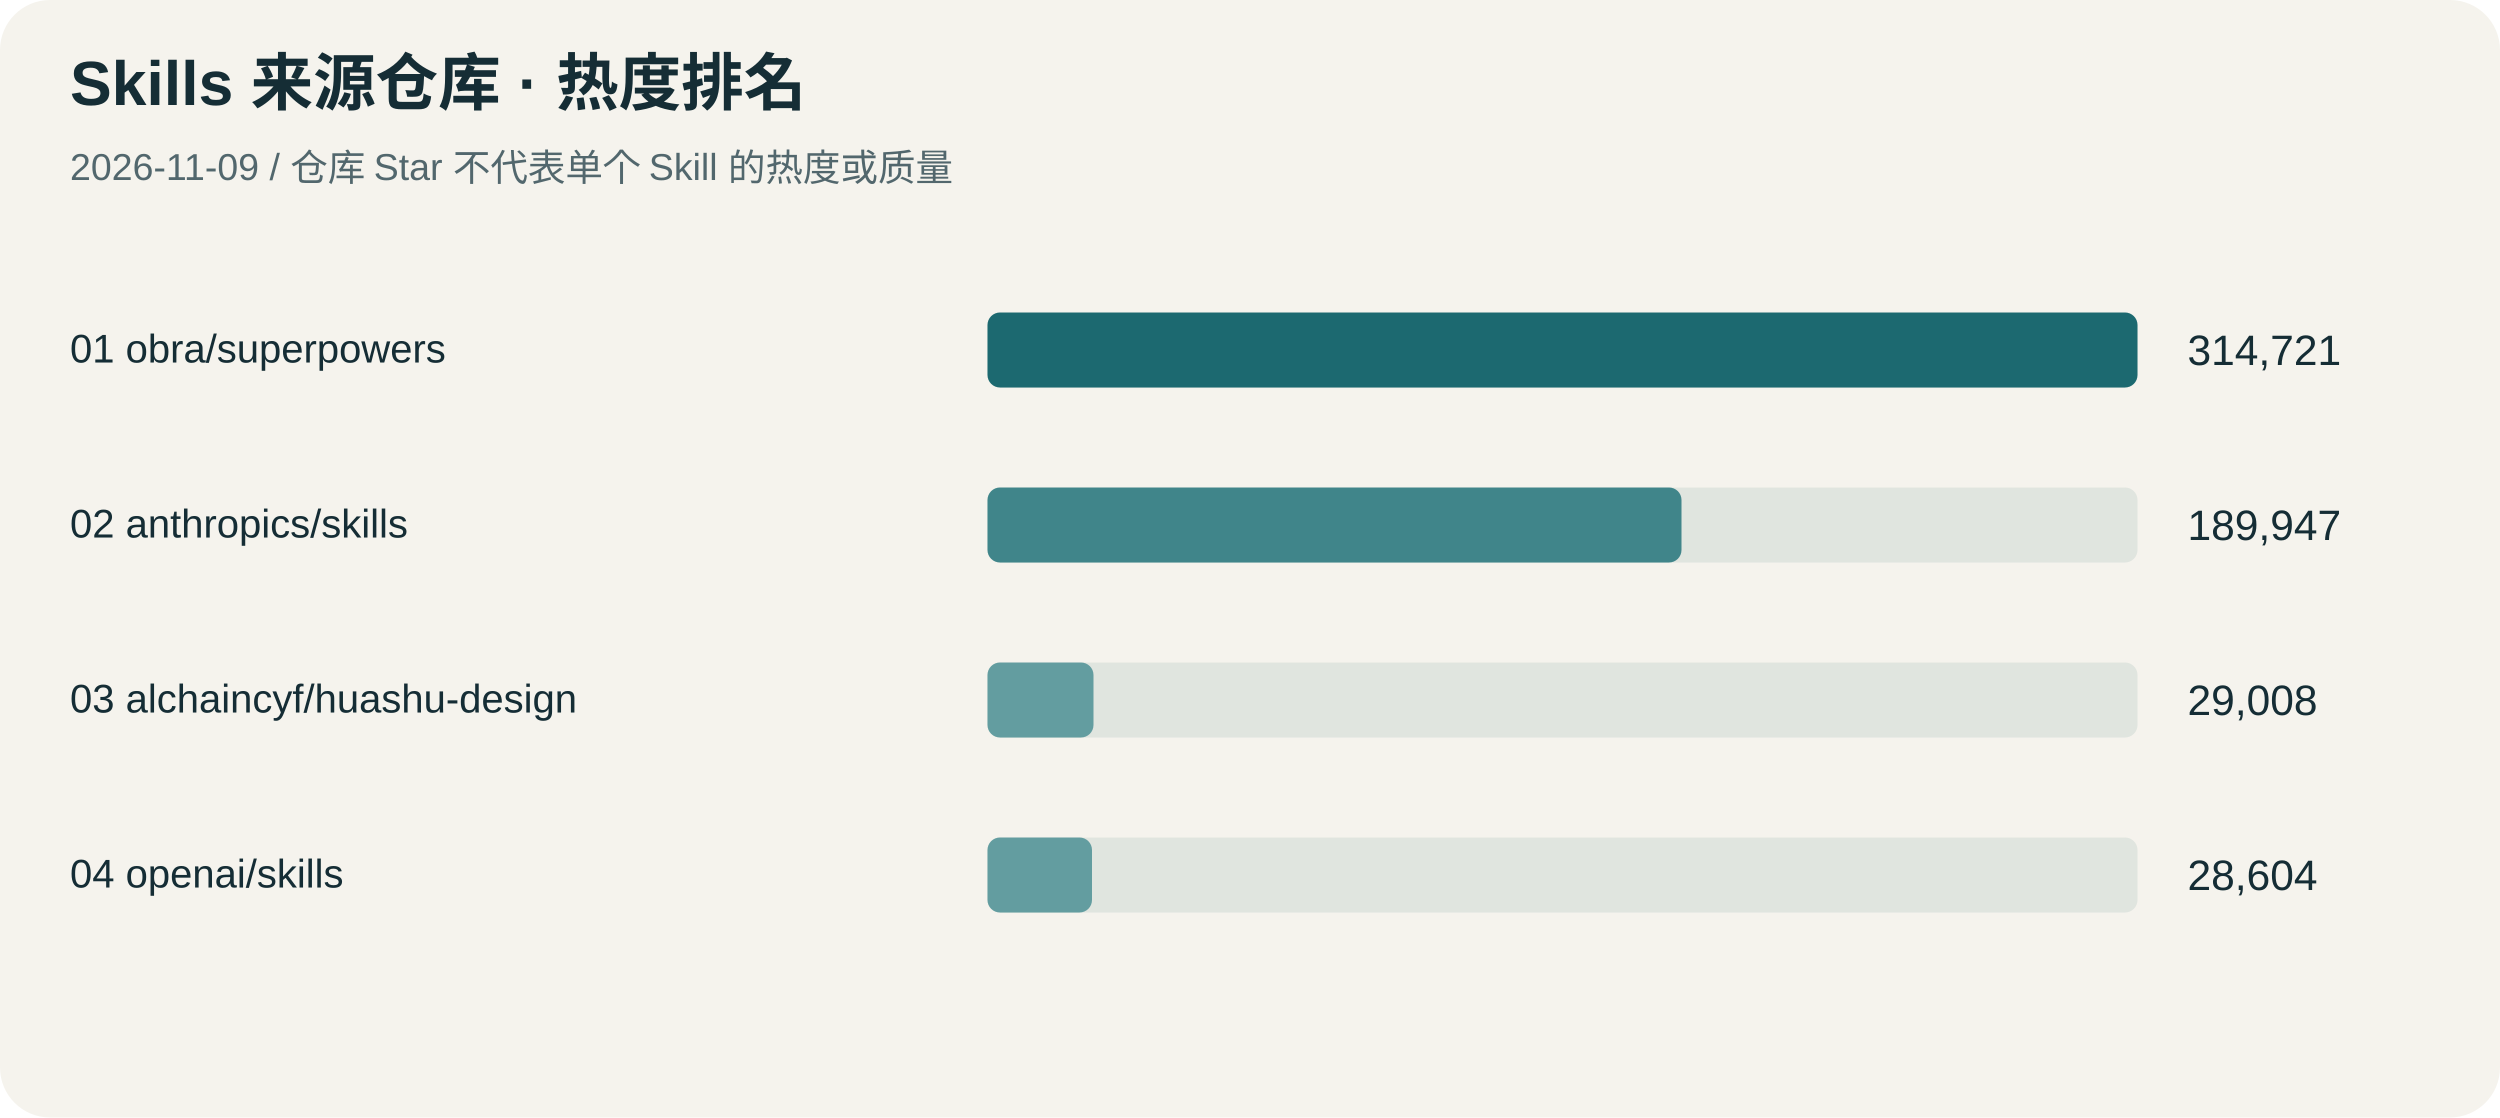
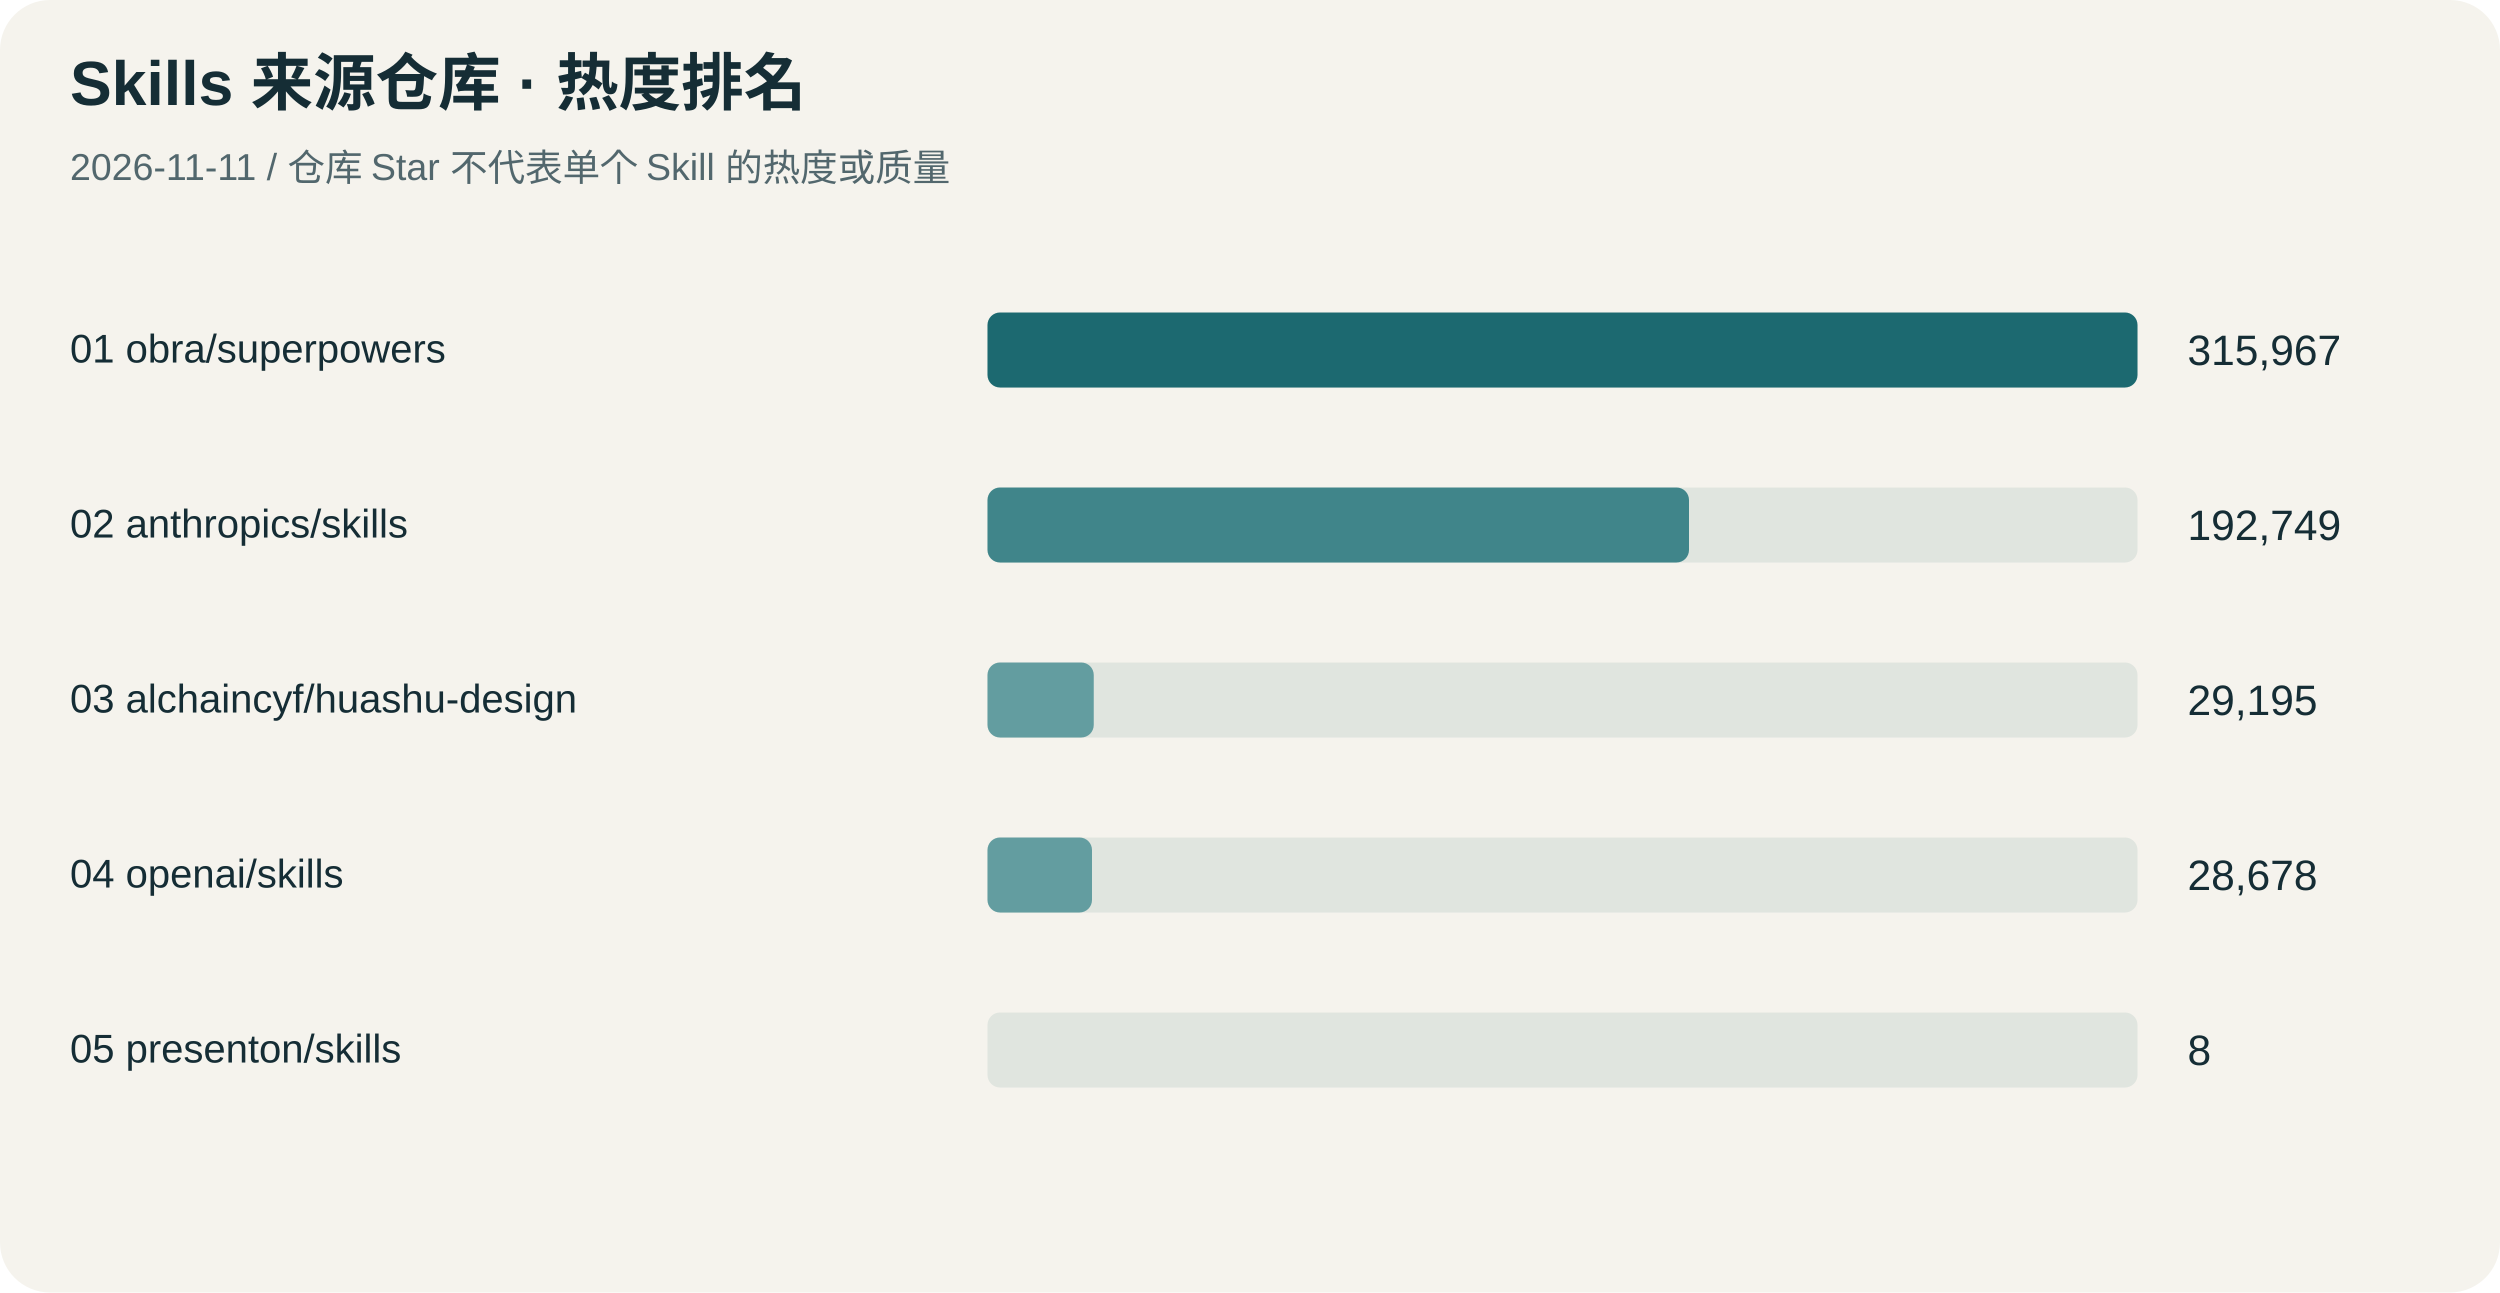
- <svg xmlns="http://www.w3.org/2000/svg" viewBox="0 0 1000 447" role="img" aria-labelledby="title desc">
+ <svg xmlns="http://www.w3.org/2000/svg" viewBox="0 0 1000 517" role="img" aria-labelledby="title desc">
  <rect width="100%" height="100%" rx="20" fill="#f5f3ed" />
  <g font-family="Segoe UI,Microsoft YaHei,Arial,sans-serif" fill="#152d35">
    <text x="28" y="42" font-size="25" font-weight="700">Skills 来源仓库 · 热度排名</text>
-     <text x="28" y="72" font-size="15" fill="#52676d">2026-11-09 / 仓库 Star 不代表单个 Skill 的热度或质量</text>
+     <text x="28" y="72" font-size="15" fill="#52676d">2026-11-11 / 仓库 Star 不代表单个 Skill 的热度或质量</text>
    <text x="28" y="145" font-size="16">01  obra/superpowers</text>
    <rect x="395" y="125" width="460" height="30" rx="5" fill="#e0e5df" />
    <rect x="395" y="125" width="460.0" height="30" rx="5" fill="#1c6970" />
-     <text x="875" y="146" font-size="17">314,721</text>
+     <text x="875" y="146" font-size="17">315,967</text>
    <text x="28" y="215" font-size="16">02  anthropics/skills</text>
    <rect x="395" y="195" width="460" height="30" rx="5" fill="#e0e5df" />
-     <rect x="395" y="195" width="277.6" height="30" rx="5" fill="#40858a" />
-     <text x="875" y="216" font-size="17">189,947</text>
+     <rect x="395" y="195" width="280.6" height="30" rx="5" fill="#40858a" />
+     <text x="875" y="216" font-size="17">192,749</text>
    <text x="28" y="285" font-size="16">03  alchaincyf/huashu-design</text>
    <rect x="395" y="265" width="460" height="30" rx="5" fill="#e0e5df" />
-     <rect x="395" y="265" width="42.4" height="30" rx="5" fill="#639da0" />
-     <text x="875" y="286" font-size="17">29,008</text>
+     <rect x="395" y="265" width="42.5" height="30" rx="5" fill="#639da0" />
+     <text x="875" y="286" font-size="17">29,195</text>
    <text x="28" y="355" font-size="16">04  openai/skills</text>
    <rect x="395" y="335" width="460" height="30" rx="5" fill="#e0e5df" />
    <rect x="395" y="335" width="41.8" height="30" rx="5" fill="#639da0" />
-     <text x="875" y="356" font-size="17">28,604</text>
+     <text x="875" y="356" font-size="17">28,678</text>
+     <text x="28" y="425" font-size="16">05  presenton/skills</text>
+     <rect x="395" y="405" width="460" height="30" rx="5" fill="#e0e5df" />
+     <rect x="395" y="405" width="0.0" height="30" rx="5" fill="#639da0" />
+     <text x="875" y="426" font-size="17">8</text>
  </g>
</svg>
